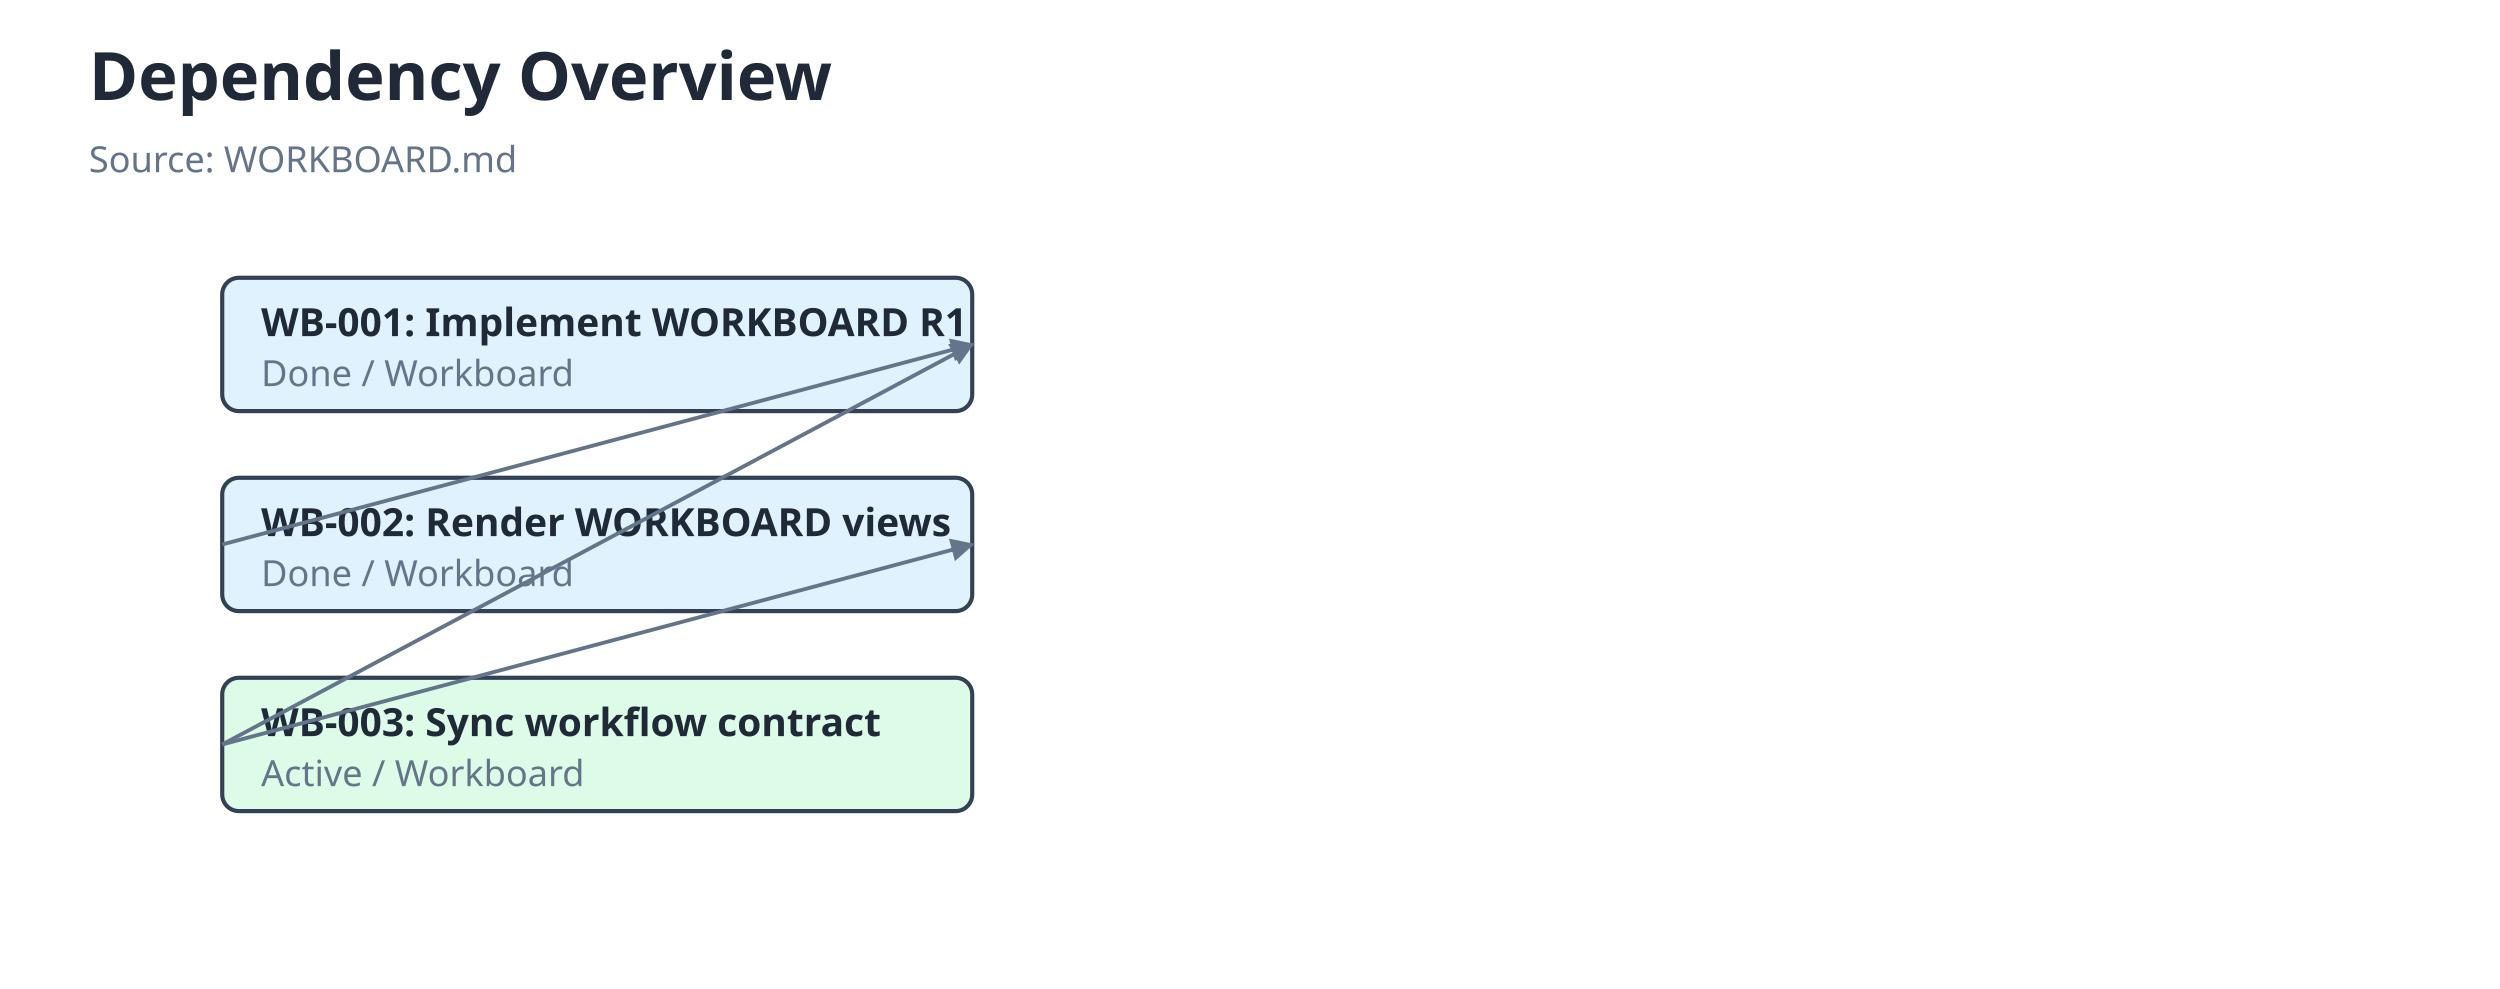
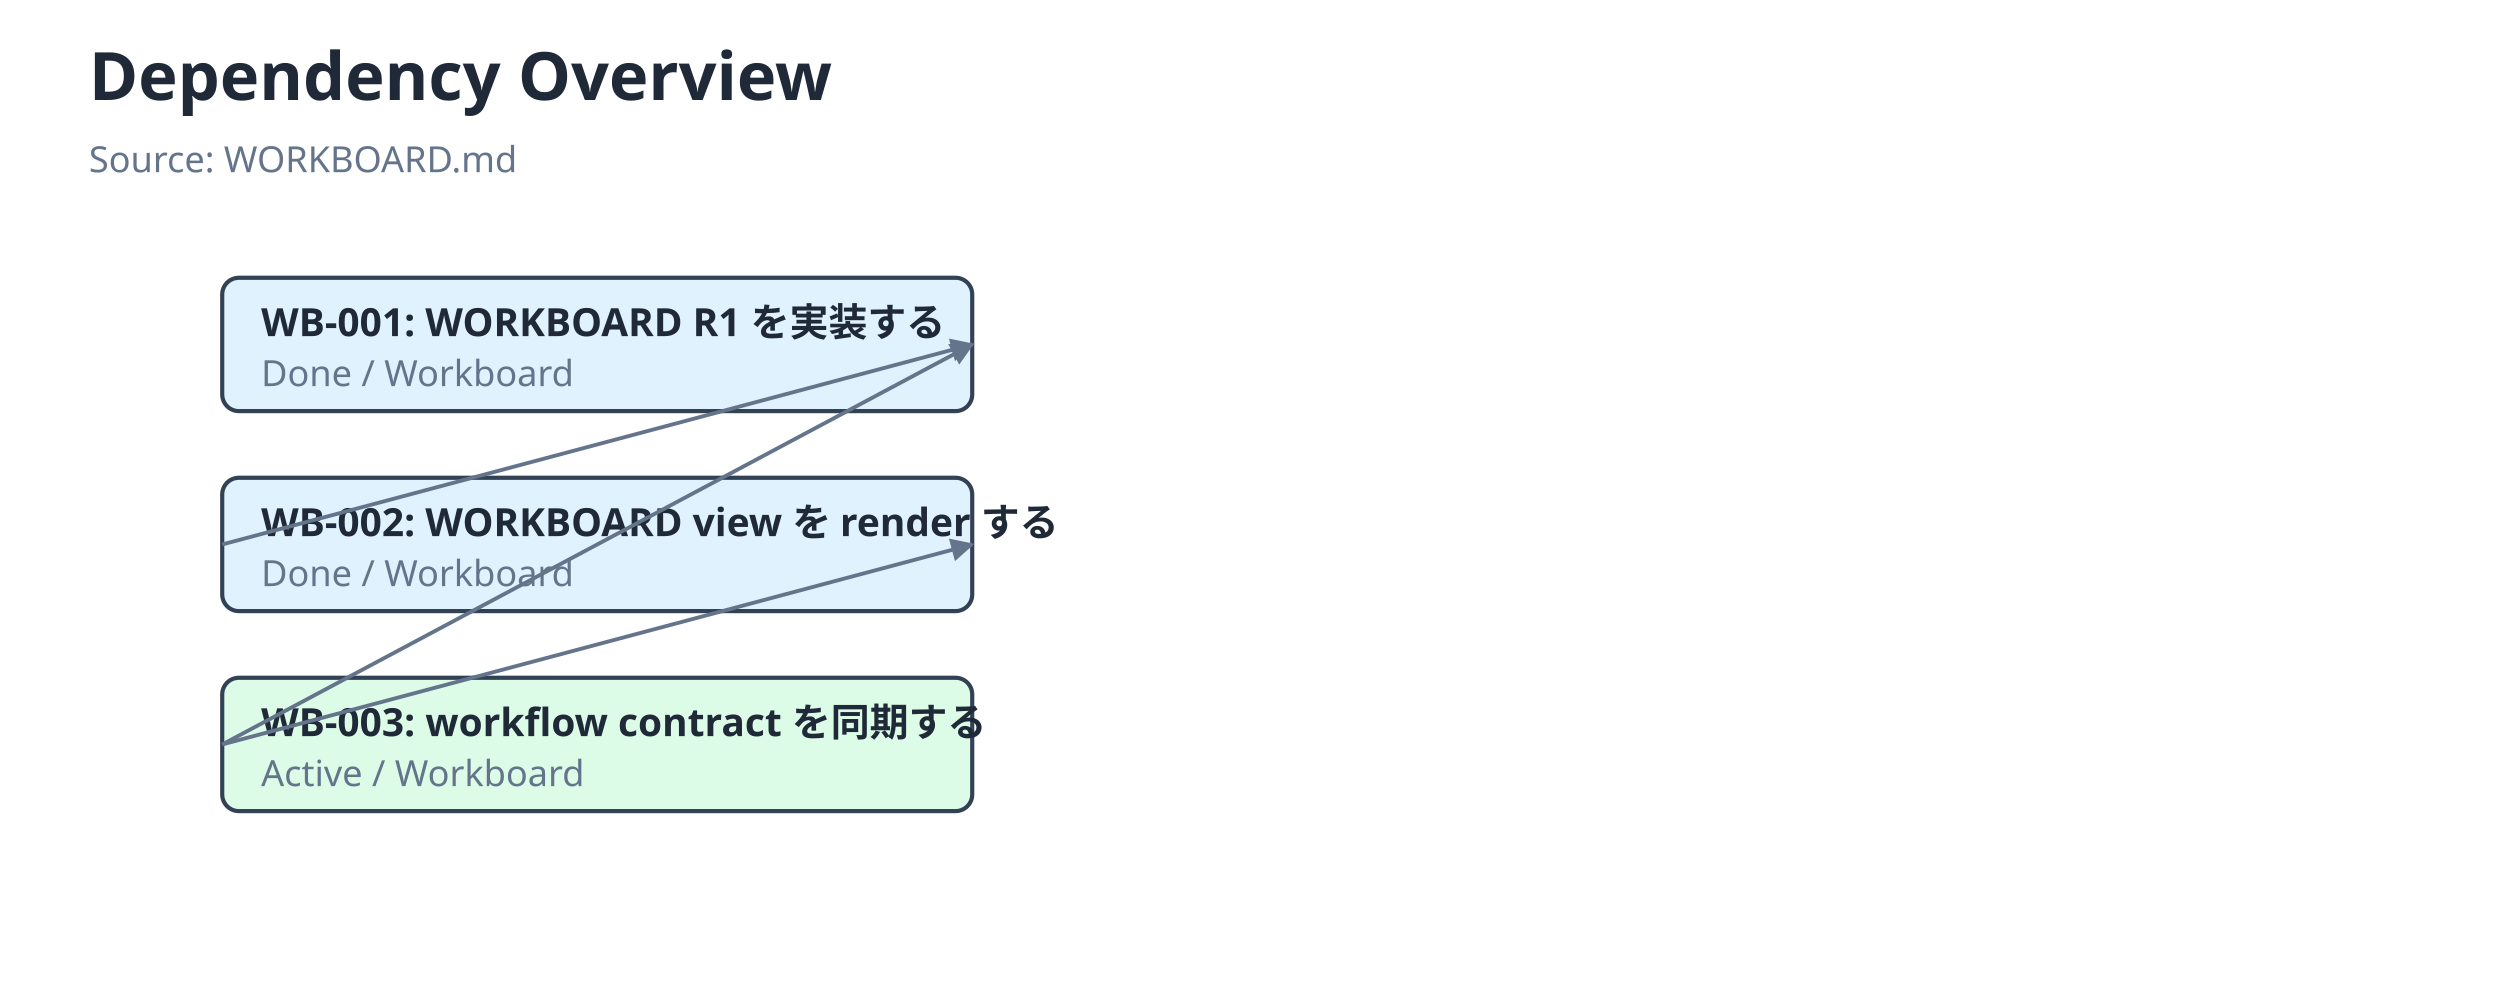
<svg xmlns="http://www.w3.org/2000/svg" width="900" height="356" viewBox="0 0 900 356">
  <style>
    text { font-family: system-ui, sans-serif; fill: #1f2937; }
    .muted { fill: #64748b; font-size: 13px; }
    .node { fill: #f8fafc; stroke: #334155; stroke-width: 1.5; }
    .active { fill: #dcfce7; }
    .blocked { fill: #fee2e2; }
    .done { fill: #e0f2fe; }
    .edge { stroke: #64748b; stroke-width: 1.4; marker-end: url(#arrow); }
  </style>
  <defs>
    <marker id="arrow" viewBox="0 0 10 10" refX="9" refY="5" markerWidth="6" markerHeight="6" orient="auto-start-reverse">
      <path d="M 0 0 L 10 5 L 0 10 z" fill="#64748b" />
    </marker>
  </defs>
  <text x="32" y="36" font-size="24" font-weight="700">Dependency Overview</text>
  <text x="32" y="62" class="muted">Source: WORKBOARD.md</text>
  <rect class="node done" x="80" y="100" width="270" height="48" rx="6" />
-   <text x="94" y="121" font-size="14" font-weight="700">WB-001: Implement WORKBOARD R1</text>
+   <text x="94" y="121" font-size="14" font-weight="700">WB-001: WORKBOARD R1 を実装する</text>
  <text x="94" y="139" class="muted">Done / Workboard</text>
  <rect class="node done" x="80" y="172" width="270" height="48" rx="6" />
-   <text x="94" y="193" font-size="14" font-weight="700">WB-002: Render WORKBOARD views</text>
+   <text x="94" y="193" font-size="14" font-weight="700">WB-002: WORKBOARD view を render する</text>
  <text x="94" y="211" class="muted">Done / Workboard</text>
  <rect class="node active" x="80" y="244" width="270" height="48" rx="6" />
-   <text x="94" y="265" font-size="14" font-weight="700">WB-003: Sync workflow contract</text>
+   <text x="94" y="265" font-size="14" font-weight="700">WB-003: workflow contract を同期する</text>
  <text x="94" y="283" class="muted">Active / Workboard</text>
  <line class="edge" x1="80" y1="196" x2="350" y2="124" />
  <line class="edge" x1="80" y1="268" x2="350" y2="124" />
  <line class="edge" x1="80" y1="268" x2="350" y2="196" />
</svg>
